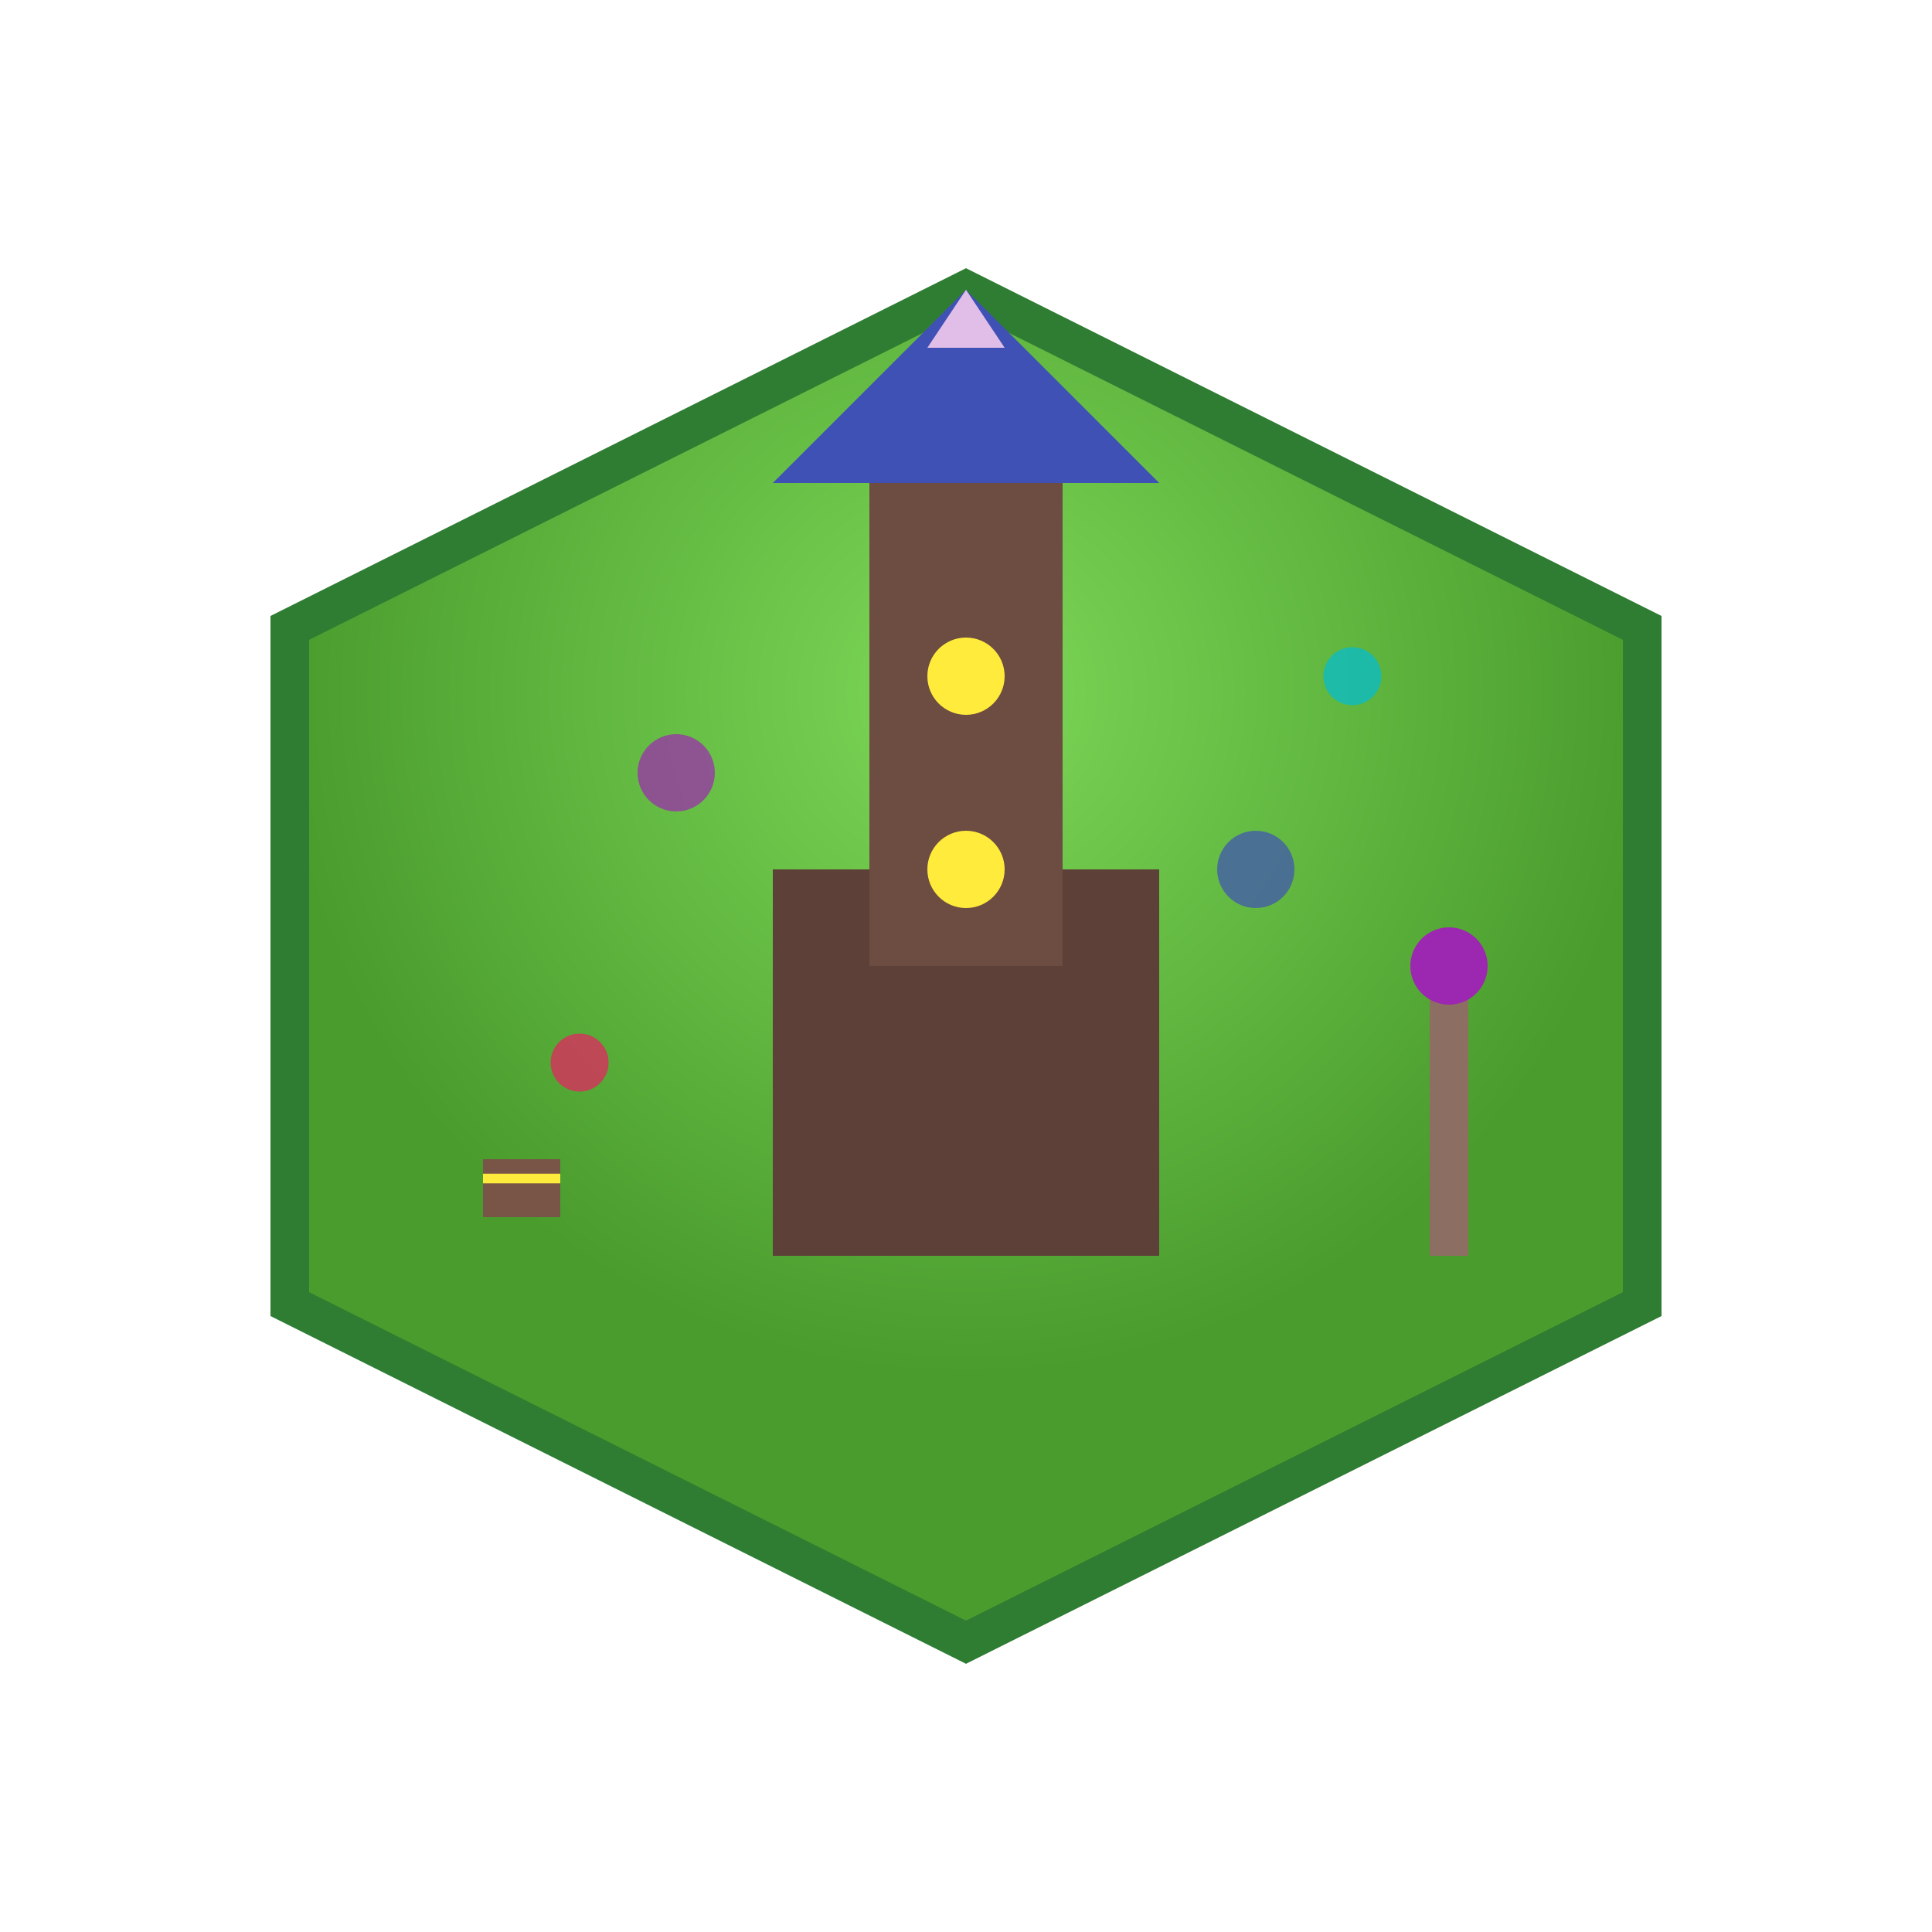
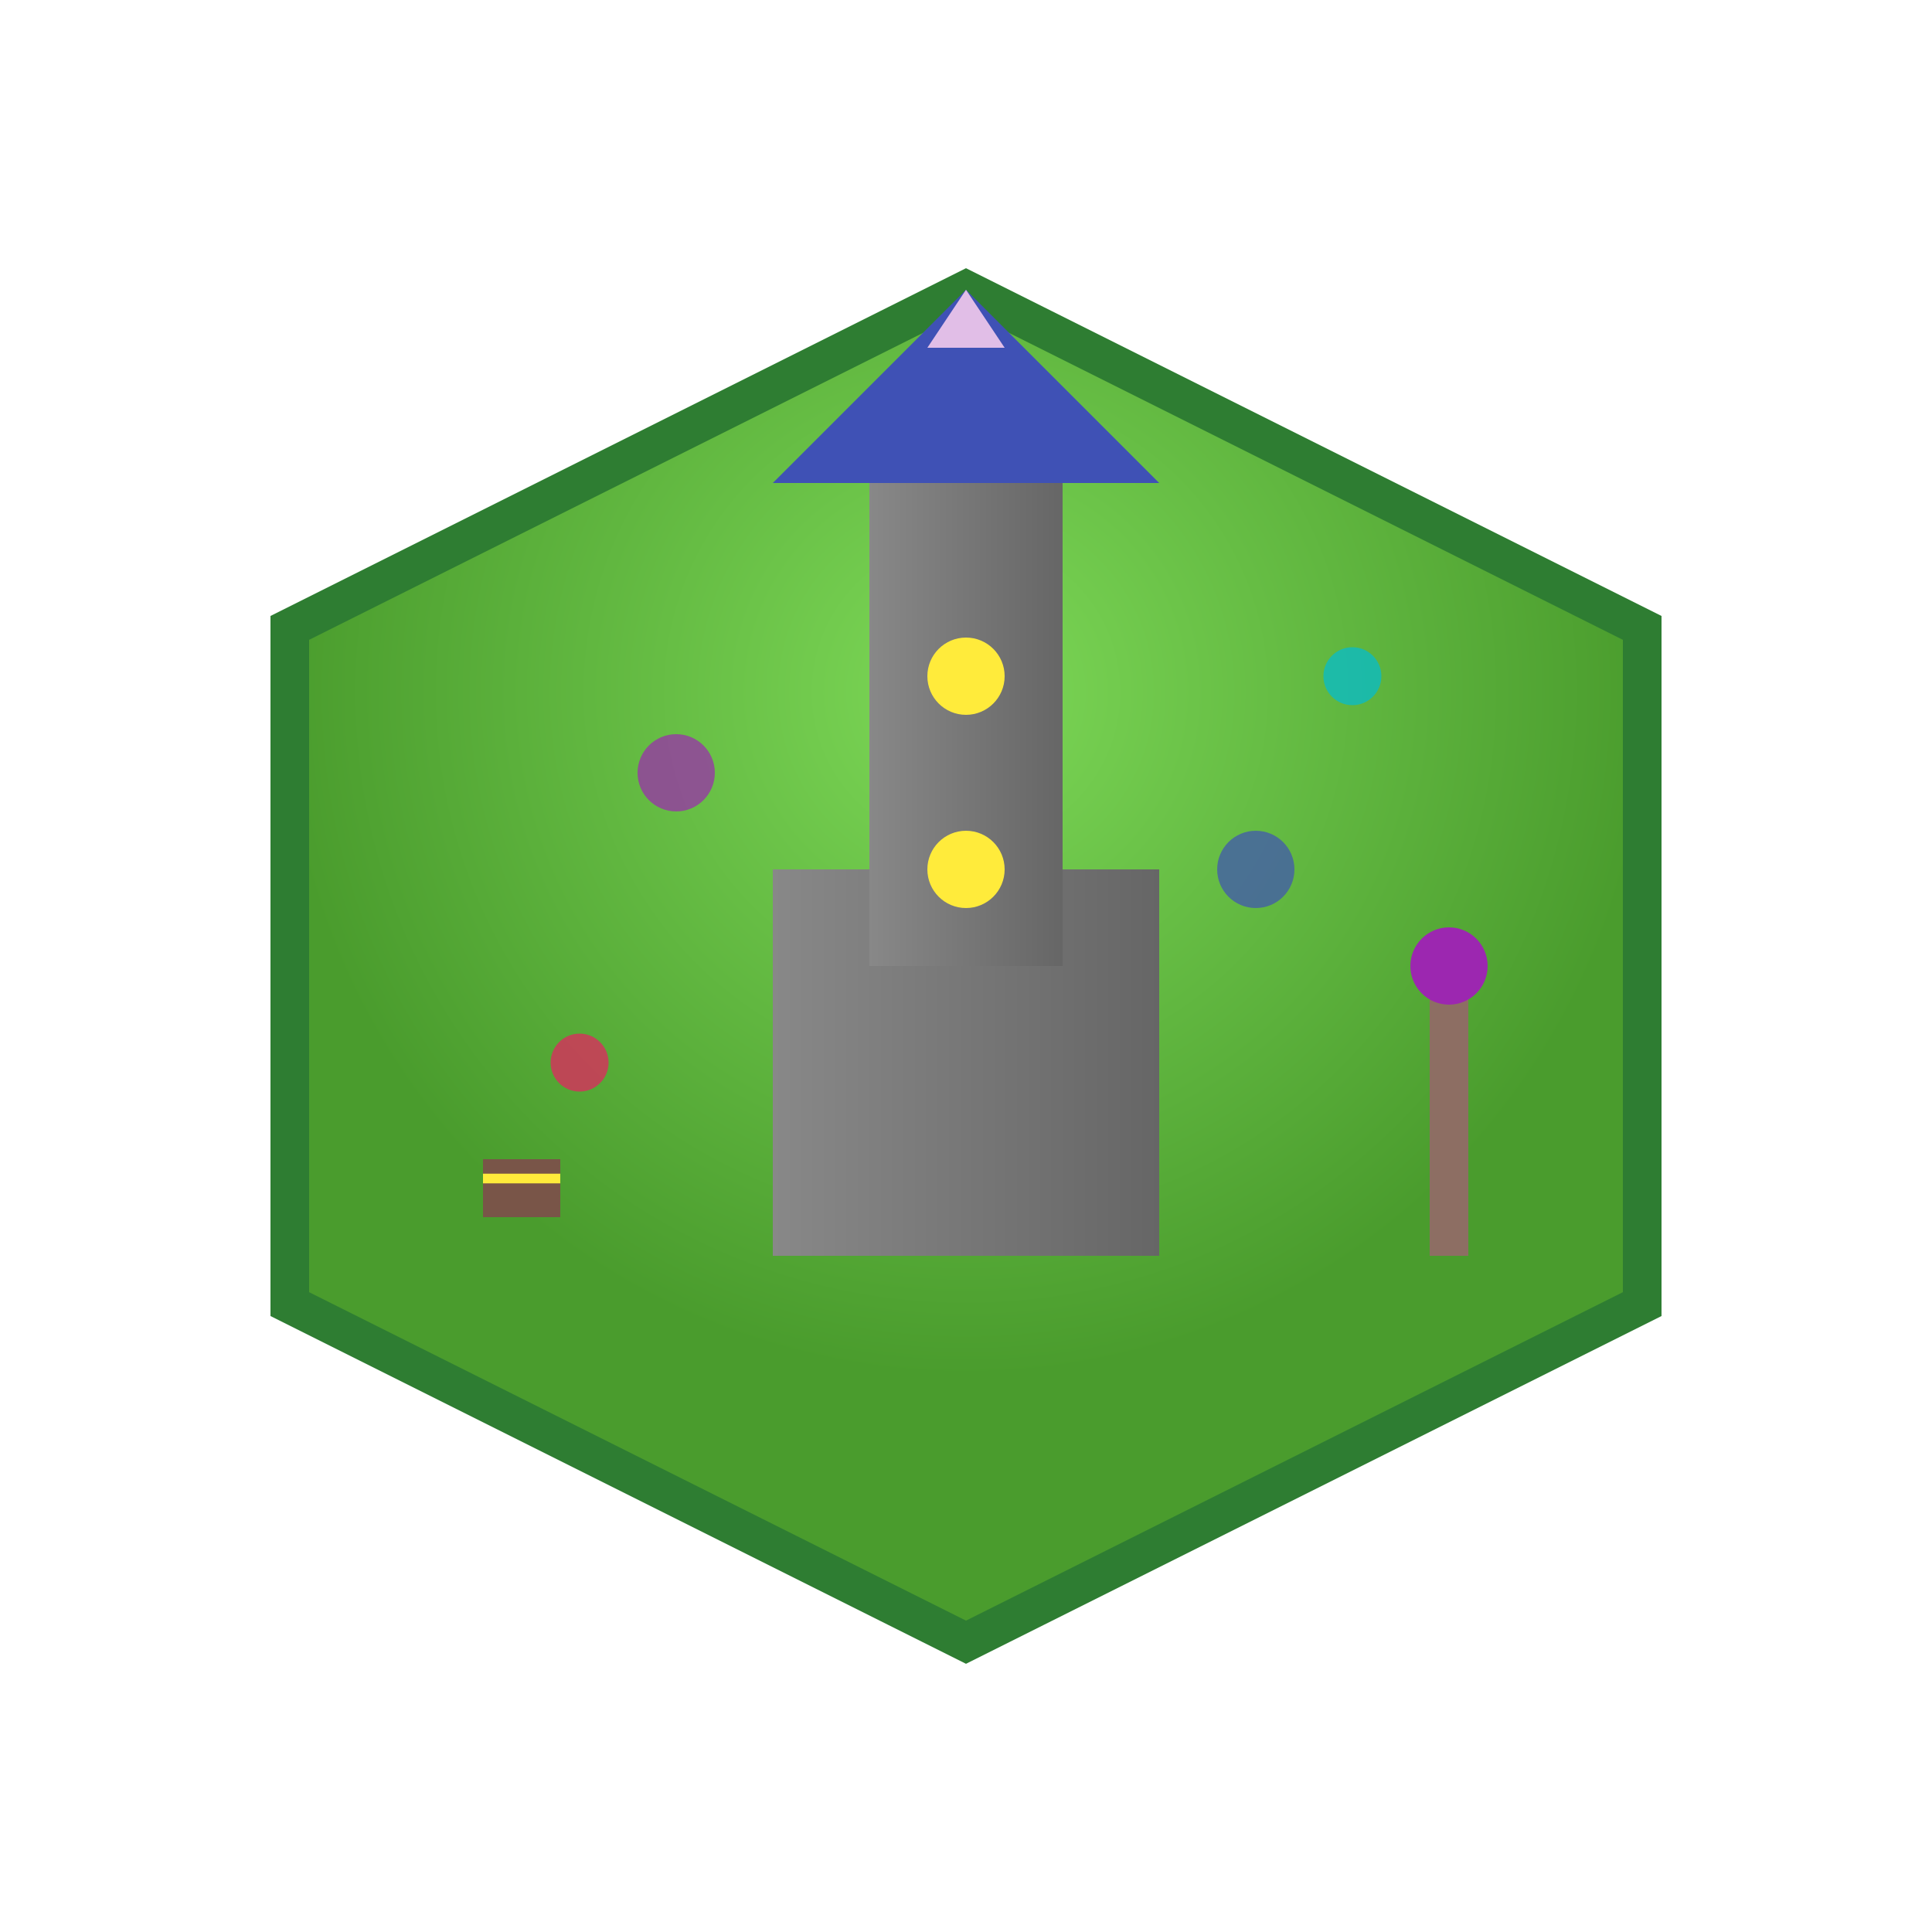
<svg xmlns="http://www.w3.org/2000/svg" viewBox="0 0 100 100">
  <defs>
+     <linearGradient id="playerColor">
+       <stop offset="0%" stop-color="#888888" />
+       <stop offset="100%" stop-color="#666666" />
+     </linearGradient>
    <radialGradient id="grassGrad" cx="50%" cy="30%">
      <stop offset="0%" stop-color="#7dd857" />
      <stop offset="100%" stop-color="#4a9c2d" />
    </radialGradient>
  </defs>
  <polygon points="50,15 85,32.5 85,67.5 50,85 15,67.5 15,32.5" fill="url(#grassGrad)" stroke="#2e7d32" stroke-width="2" />
-   <rect x="40" y="45" width="20" height="20" fill="#5d4037" />
-   <rect x="45" y="25" width="10" height="25" fill="#6d4c41" />
+   <rect x="40" y="45" width="20" height="20" fill="url(#playerColor)" />
+   <rect x="45" y="25" width="10" height="25" fill="url(#playerColor)" />
  <polygon points="50,15 40,25 60,25" fill="#3f51b5" />
  <polygon points="50,15 52,18 48,18" fill="#e1bee7" />
  <circle cx="50" cy="35" r="2" fill="#ffeb3b" />
  <circle cx="50" cy="45" r="2" fill="#ffeb3b" />
  <circle cx="35" cy="40" r="2" fill="#9c27b0" opacity="0.7" />
  <circle cx="65" cy="45" r="2" fill="#3f51b5" opacity="0.7" />
  <circle cx="30" cy="55" r="1.5" fill="#e91e63" opacity="0.7" />
  <circle cx="70" cy="35" r="1.5" fill="#00bcd4" opacity="0.7" />
  <rect x="25" y="60" width="4" height="3" fill="#795548" />
  <line x1="25" y1="61" x2="29" y2="61" stroke="#ffeb3b" stroke-width="0.5" />
  <line x1="75" y1="65" x2="75" y2="50" stroke="#8d6e63" stroke-width="2" />
  <circle cx="75" cy="50" r="2" fill="#9c27b0" />
</svg>
